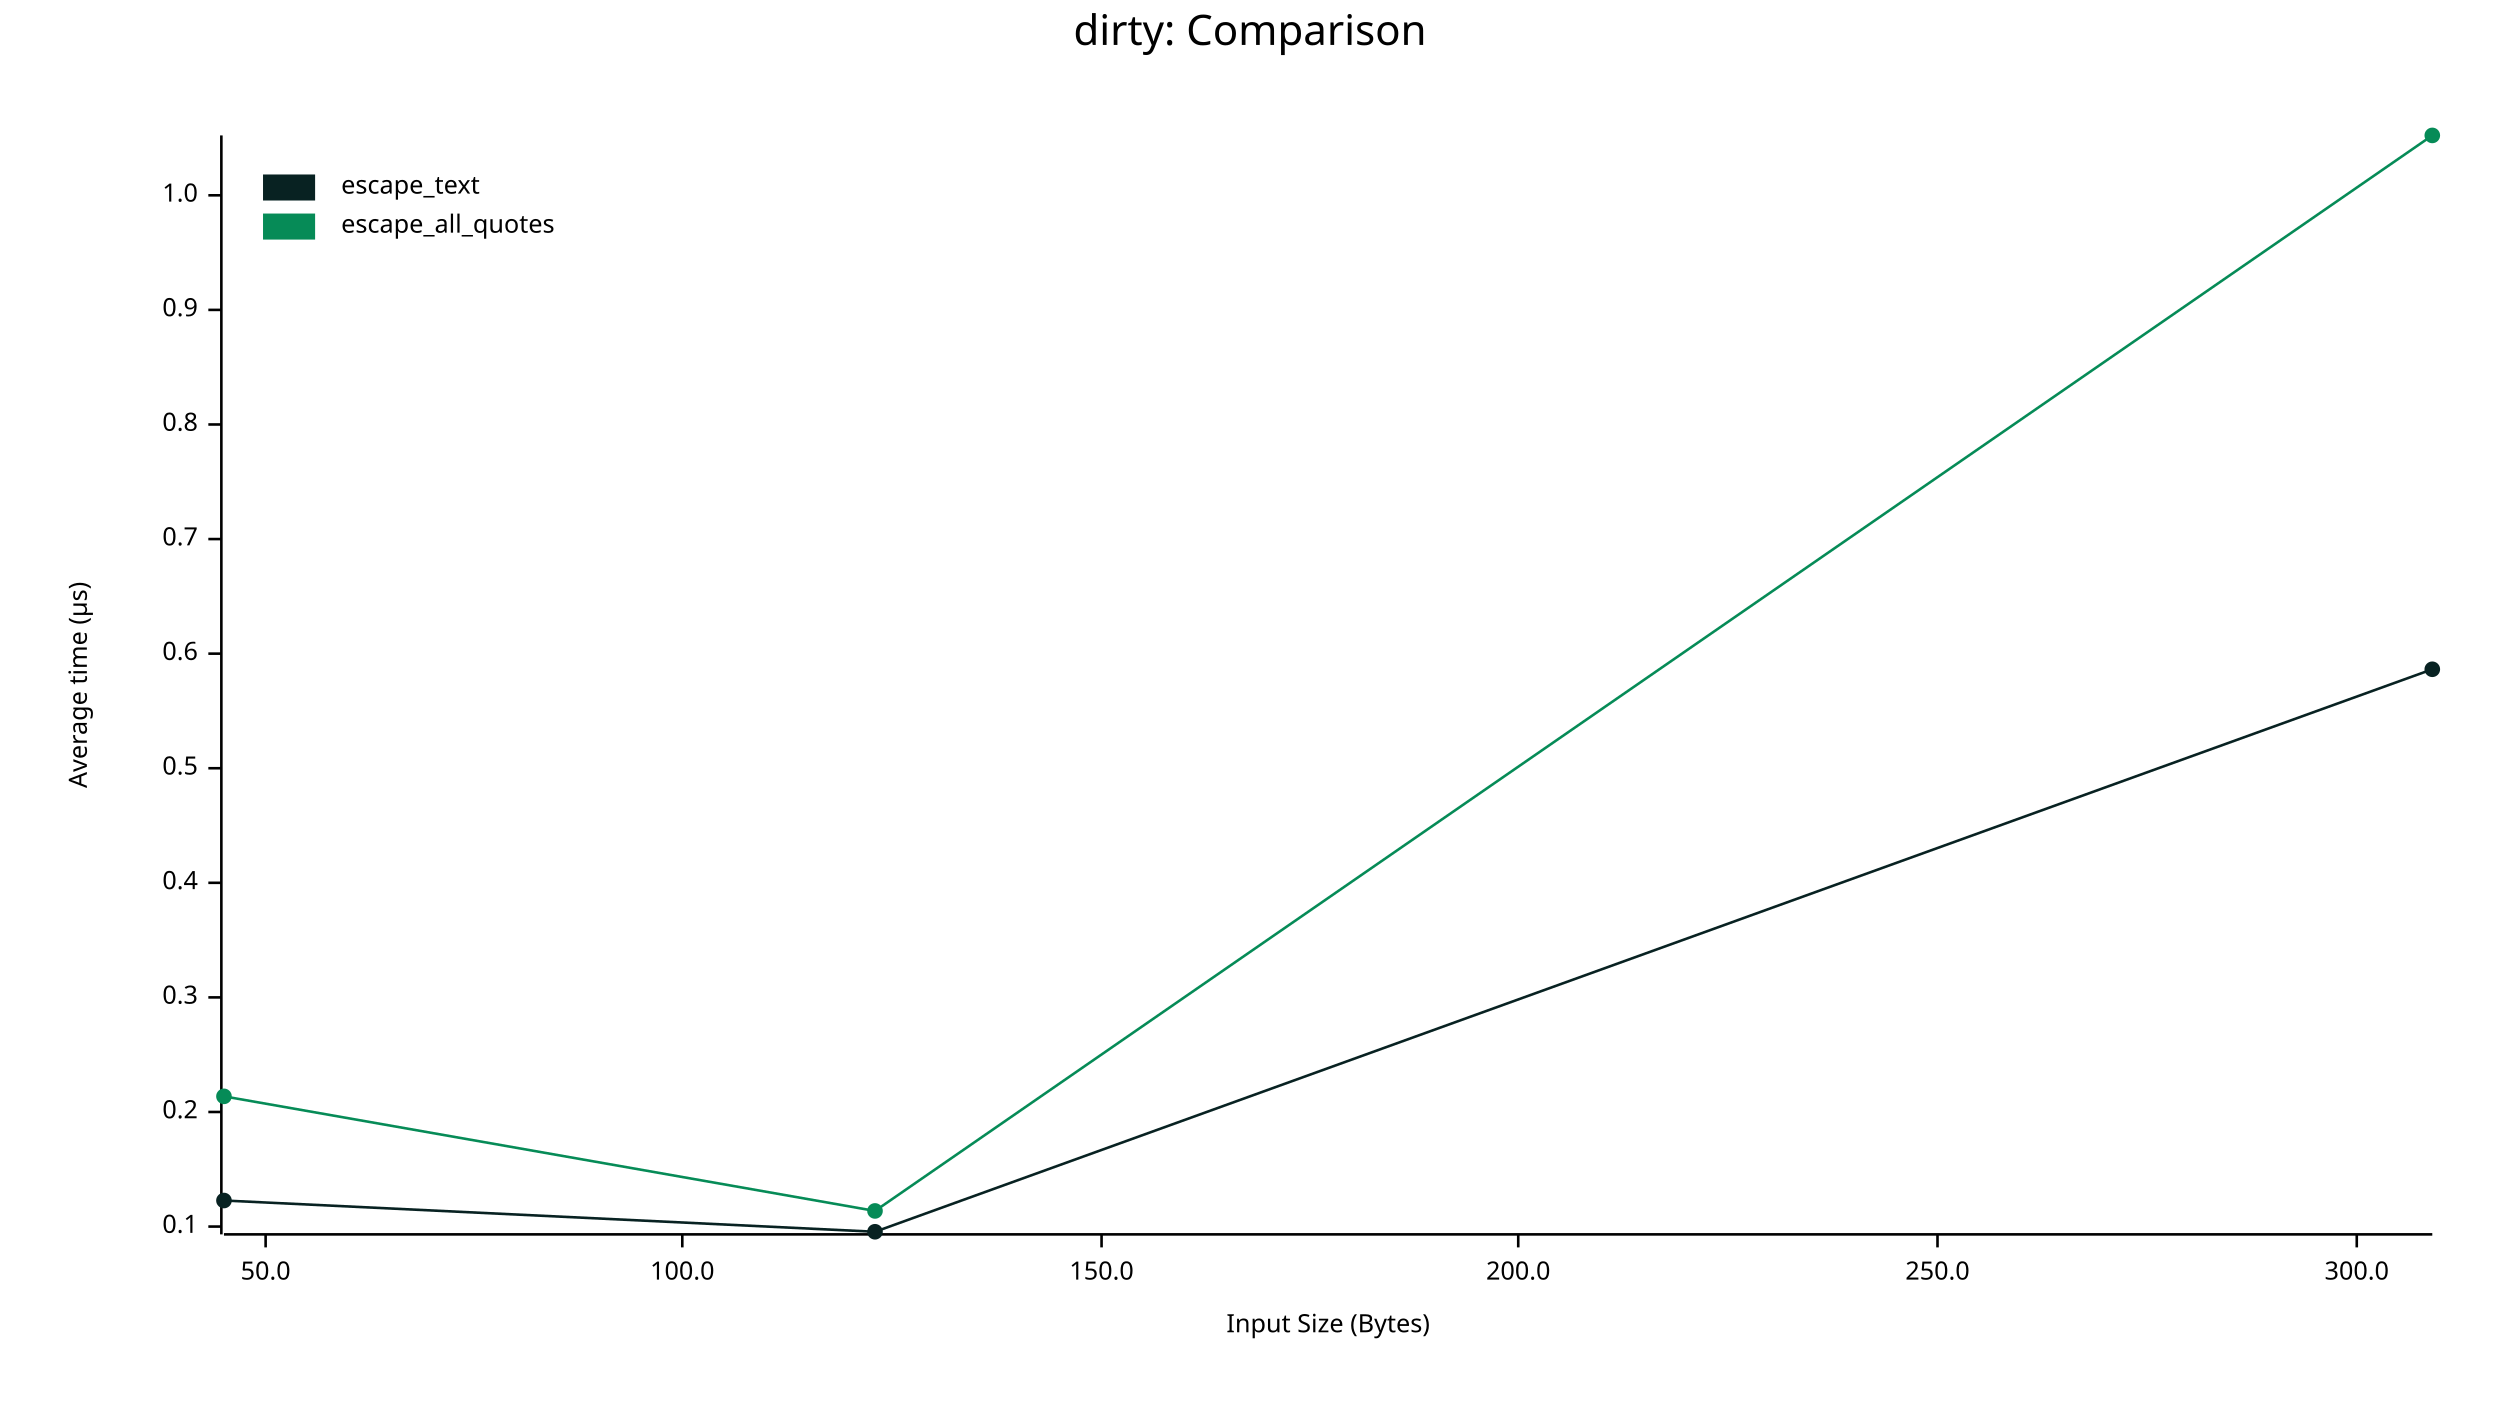
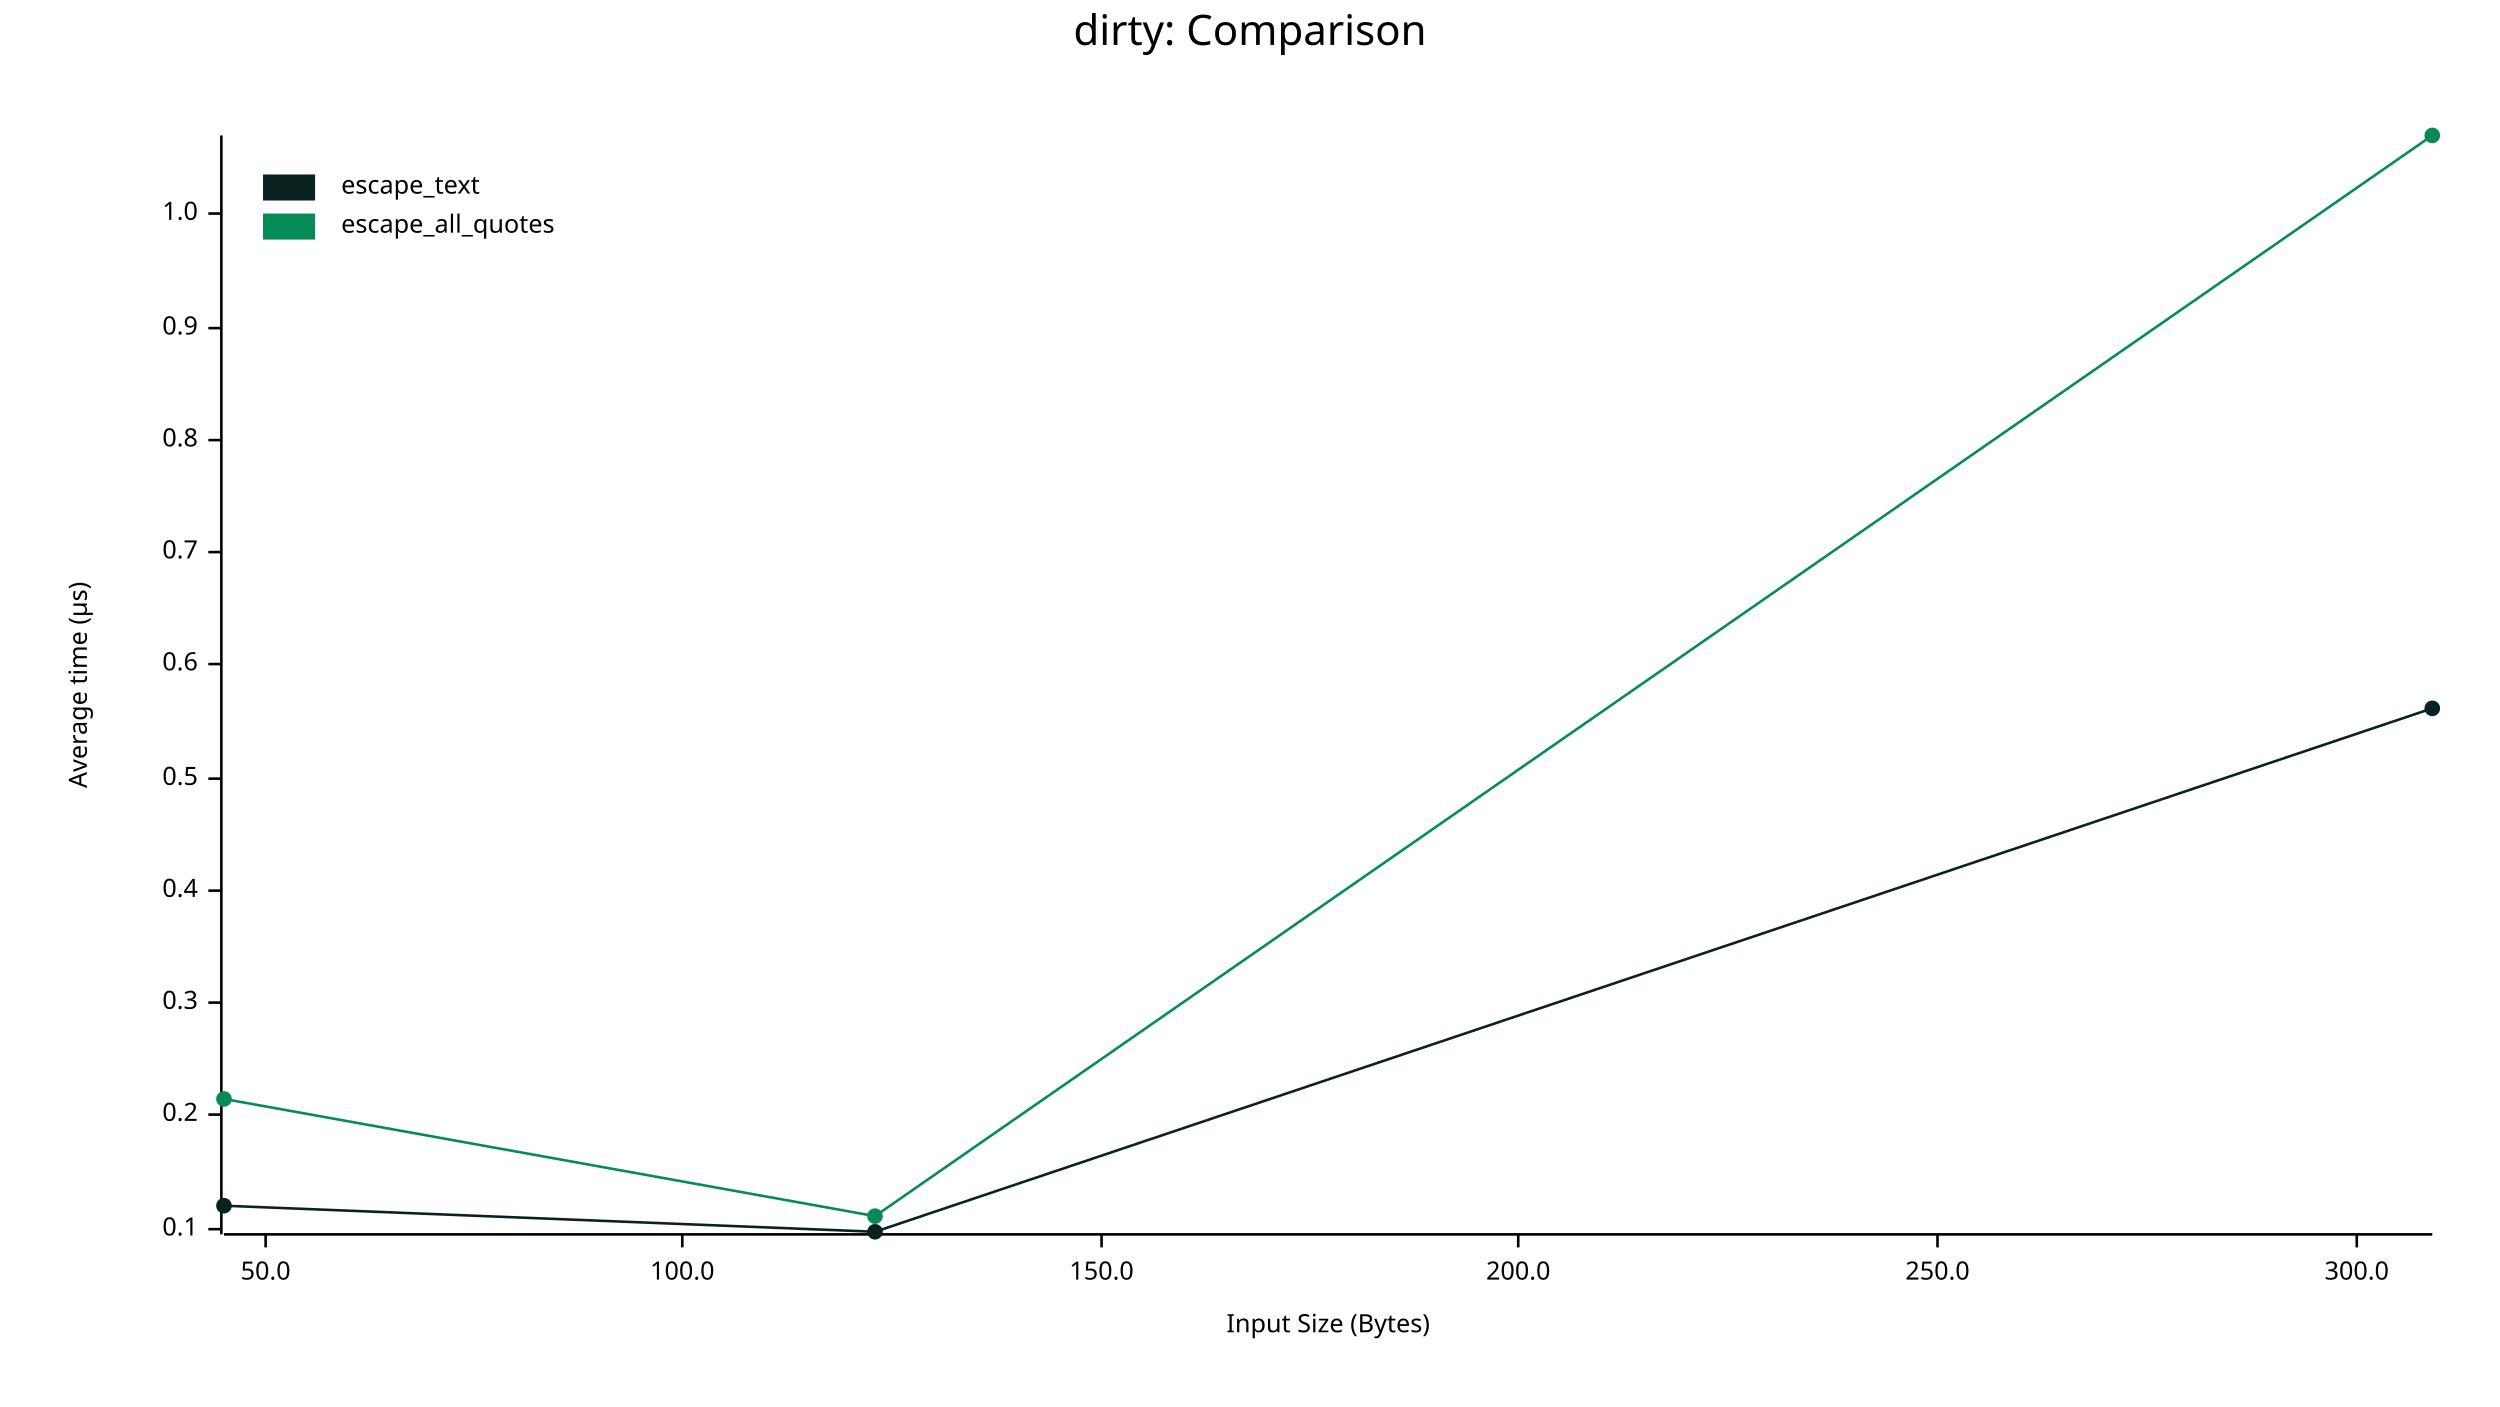
<svg xmlns="http://www.w3.org/2000/svg" width="960" height="540" viewBox="0 0 960 540">
  <text x="480" y="5" dy="0.76em" text-anchor="middle" font-family="sans-serif" font-size="16.129" opacity="1" fill="#000000">
dirty: Comparison
</text>
  <text x="26" y="263" dy="0.76em" text-anchor="middle" font-family="sans-serif" font-size="9.677" opacity="1" fill="#000000" transform="rotate(270, 26, 263)">
Average time (µs)
</text>
  <text x="510" y="514" dy="-0.5ex" text-anchor="middle" font-family="sans-serif" font-size="9.677" opacity="1" fill="#000000">
Input Size (Bytes)
</text>
  <polyline fill="none" opacity="1" stroke="#000000" stroke-width="1" points="85,52 85,474 " />
-   <text x="76" y="471" dy="0.5ex" text-anchor="end" font-family="sans-serif" font-size="9.677" opacity="1" fill="#000000">
+   <text x="76" y="472" dy="0.5ex" text-anchor="end" font-family="sans-serif" font-size="9.677" opacity="1" fill="#000000">
0.1
</text>
-   <polyline fill="none" opacity="1" stroke="#000000" stroke-width="1" points="80,471 85,471 " />
-   <text x="76" y="427" dy="0.5ex" text-anchor="end" font-family="sans-serif" font-size="9.677" opacity="1" fill="#000000">
+   <polyline fill="none" opacity="1" stroke="#000000" stroke-width="1" points="80,472 85,472 " />
+   <text x="76" y="428" dy="0.5ex" text-anchor="end" font-family="sans-serif" font-size="9.677" opacity="1" fill="#000000">
0.2
</text>
-   <polyline fill="none" opacity="1" stroke="#000000" stroke-width="1" points="80,427 85,427 " />
-   <text x="76" y="383" dy="0.5ex" text-anchor="end" font-family="sans-serif" font-size="9.677" opacity="1" fill="#000000">
+   <polyline fill="none" opacity="1" stroke="#000000" stroke-width="1" points="80,428 85,428 " />
+   <text x="76" y="385" dy="0.5ex" text-anchor="end" font-family="sans-serif" font-size="9.677" opacity="1" fill="#000000">
0.3
</text>
-   <polyline fill="none" opacity="1" stroke="#000000" stroke-width="1" points="80,383 85,383 " />
-   <text x="76" y="339" dy="0.5ex" text-anchor="end" font-family="sans-serif" font-size="9.677" opacity="1" fill="#000000">
+   <polyline fill="none" opacity="1" stroke="#000000" stroke-width="1" points="80,385 85,385 " />
+   <text x="76" y="342" dy="0.5ex" text-anchor="end" font-family="sans-serif" font-size="9.677" opacity="1" fill="#000000">
0.4
</text>
-   <polyline fill="none" opacity="1" stroke="#000000" stroke-width="1" points="80,339 85,339 " />
-   <text x="76" y="295" dy="0.5ex" text-anchor="end" font-family="sans-serif" font-size="9.677" opacity="1" fill="#000000">
+   <polyline fill="none" opacity="1" stroke="#000000" stroke-width="1" points="80,342 85,342 " />
+   <text x="76" y="299" dy="0.5ex" text-anchor="end" font-family="sans-serif" font-size="9.677" opacity="1" fill="#000000">
0.5
</text>
-   <polyline fill="none" opacity="1" stroke="#000000" stroke-width="1" points="80,295 85,295 " />
-   <text x="76" y="251" dy="0.5ex" text-anchor="end" font-family="sans-serif" font-size="9.677" opacity="1" fill="#000000">
+   <polyline fill="none" opacity="1" stroke="#000000" stroke-width="1" points="80,299 85,299 " />
+   <text x="76" y="255" dy="0.5ex" text-anchor="end" font-family="sans-serif" font-size="9.677" opacity="1" fill="#000000">
0.6
</text>
-   <polyline fill="none" opacity="1" stroke="#000000" stroke-width="1" points="80,251 85,251 " />
-   <text x="76" y="207" dy="0.5ex" text-anchor="end" font-family="sans-serif" font-size="9.677" opacity="1" fill="#000000">
+   <polyline fill="none" opacity="1" stroke="#000000" stroke-width="1" points="80,255 85,255 " />
+   <text x="76" y="212" dy="0.5ex" text-anchor="end" font-family="sans-serif" font-size="9.677" opacity="1" fill="#000000">
0.7
</text>
-   <polyline fill="none" opacity="1" stroke="#000000" stroke-width="1" points="80,207 85,207 " />
-   <text x="76" y="163" dy="0.5ex" text-anchor="end" font-family="sans-serif" font-size="9.677" opacity="1" fill="#000000">
+   <polyline fill="none" opacity="1" stroke="#000000" stroke-width="1" points="80,212 85,212 " />
+   <text x="76" y="169" dy="0.5ex" text-anchor="end" font-family="sans-serif" font-size="9.677" opacity="1" fill="#000000">
0.8
</text>
-   <polyline fill="none" opacity="1" stroke="#000000" stroke-width="1" points="80,163 85,163 " />
-   <text x="76" y="119" dy="0.5ex" text-anchor="end" font-family="sans-serif" font-size="9.677" opacity="1" fill="#000000">
+   <polyline fill="none" opacity="1" stroke="#000000" stroke-width="1" points="80,169 85,169 " />
+   <text x="76" y="126" dy="0.5ex" text-anchor="end" font-family="sans-serif" font-size="9.677" opacity="1" fill="#000000">
0.9
</text>
-   <polyline fill="none" opacity="1" stroke="#000000" stroke-width="1" points="80,119 85,119 " />
-   <text x="76" y="75" dy="0.5ex" text-anchor="end" font-family="sans-serif" font-size="9.677" opacity="1" fill="#000000">
+   <polyline fill="none" opacity="1" stroke="#000000" stroke-width="1" points="80,126 85,126 " />
+   <text x="76" y="82" dy="0.5ex" text-anchor="end" font-family="sans-serif" font-size="9.677" opacity="1" fill="#000000">
1.0
</text>
-   <polyline fill="none" opacity="1" stroke="#000000" stroke-width="1" points="80,75 85,75 " />
+   <polyline fill="none" opacity="1" stroke="#000000" stroke-width="1" points="80,82 85,82 " />
  <polyline fill="none" opacity="1" stroke="#000000" stroke-width="1" points="86,474 934,474 " />
  <text x="102" y="484" dy="0.76em" text-anchor="middle" font-family="sans-serif" font-size="9.677" opacity="1" fill="#000000">
50.0
</text>
  <polyline fill="none" opacity="1" stroke="#000000" stroke-width="1" points="102,474 102,479 " />
  <text x="262" y="484" dy="0.76em" text-anchor="middle" font-family="sans-serif" font-size="9.677" opacity="1" fill="#000000">
100.0
</text>
  <polyline fill="none" opacity="1" stroke="#000000" stroke-width="1" points="262,474 262,479 " />
  <text x="423" y="484" dy="0.76em" text-anchor="middle" font-family="sans-serif" font-size="9.677" opacity="1" fill="#000000">
150.0
</text>
  <polyline fill="none" opacity="1" stroke="#000000" stroke-width="1" points="423,474 423,479 " />
  <text x="583" y="484" dy="0.76em" text-anchor="middle" font-family="sans-serif" font-size="9.677" opacity="1" fill="#000000">
200.0
</text>
  <polyline fill="none" opacity="1" stroke="#000000" stroke-width="1" points="583,474 583,479 " />
  <text x="744" y="484" dy="0.76em" text-anchor="middle" font-family="sans-serif" font-size="9.677" opacity="1" fill="#000000">
250.0
</text>
  <polyline fill="none" opacity="1" stroke="#000000" stroke-width="1" points="744,474 744,479 " />
  <text x="905" y="484" dy="0.76em" text-anchor="middle" font-family="sans-serif" font-size="9.677" opacity="1" fill="#000000">
300.0
</text>
  <polyline fill="none" opacity="1" stroke="#000000" stroke-width="1" points="905,474 905,479 " />
-   <circle cx="86" cy="461" r="3" opacity="1" fill="#082222" stroke="none" stroke-width="1" />
+   <circle cx="86" cy="463" r="3" opacity="1" fill="#082222" stroke="none" stroke-width="1" />
  <circle cx="336" cy="473" r="3" opacity="1" fill="#082222" stroke="none" stroke-width="1" />
-   <circle cx="934" cy="257" r="3" opacity="1" fill="#082222" stroke="none" stroke-width="1" />
-   <polyline fill="none" opacity="1" stroke="#082222" stroke-width="1" points="86,461 336,473 934,257 " />
-   <circle cx="86" cy="421" r="3" opacity="1" fill="#068B57" stroke="none" stroke-width="1" />
-   <circle cx="336" cy="465" r="3" opacity="1" fill="#068B57" stroke="none" stroke-width="1" />
+   <circle cx="934" cy="272" r="3" opacity="1" fill="#082222" stroke="none" stroke-width="1" />
+   <polyline fill="none" opacity="1" stroke="#082222" stroke-width="1" points="86,463 336,473 934,272 " />
+   <circle cx="86" cy="422" r="3" opacity="1" fill="#068B57" stroke="none" stroke-width="1" />
+   <circle cx="336" cy="467" r="3" opacity="1" fill="#068B57" stroke="none" stroke-width="1" />
  <circle cx="934" cy="52" r="3" opacity="1" fill="#068B57" stroke="none" stroke-width="1" />
-   <polyline fill="none" opacity="1" stroke="#068B57" stroke-width="1" points="86,421 336,465 934,52 " />
+   <polyline fill="none" opacity="1" stroke="#068B57" stroke-width="1" points="86,422 336,467 934,52 " />
  <text x="131" y="67" dy="0.76em" text-anchor="start" font-family="sans-serif" font-size="9.677" opacity="1" fill="#000000">
escape_text
</text>
  <text x="131" y="82" dy="0.76em" text-anchor="start" font-family="sans-serif" font-size="9.677" opacity="1" fill="#000000">
escape_all_quotes
</text>
  <rect x="101" y="67" width="20" height="10" opacity="1" fill="#082222" stroke="none" />
  <rect x="101" y="82" width="20" height="10" opacity="1" fill="#068B57" stroke="none" />
</svg>
